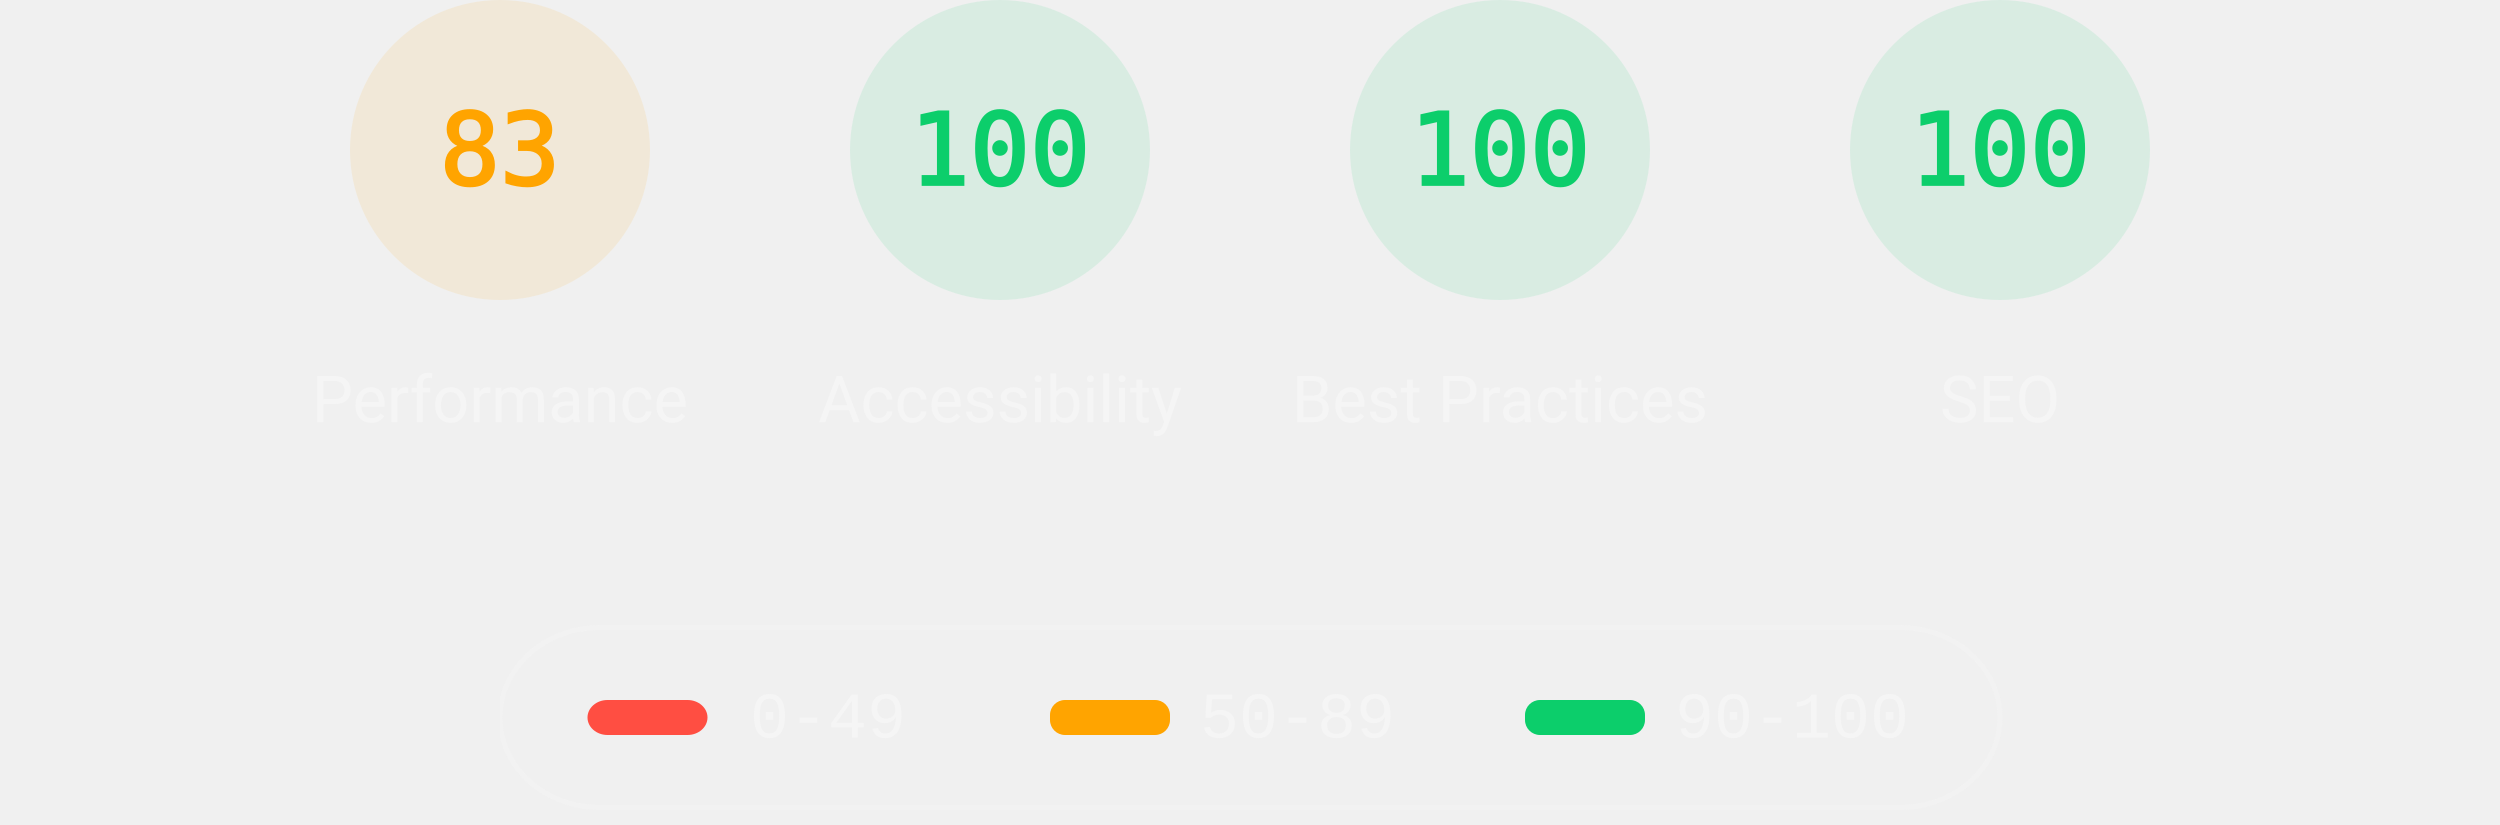
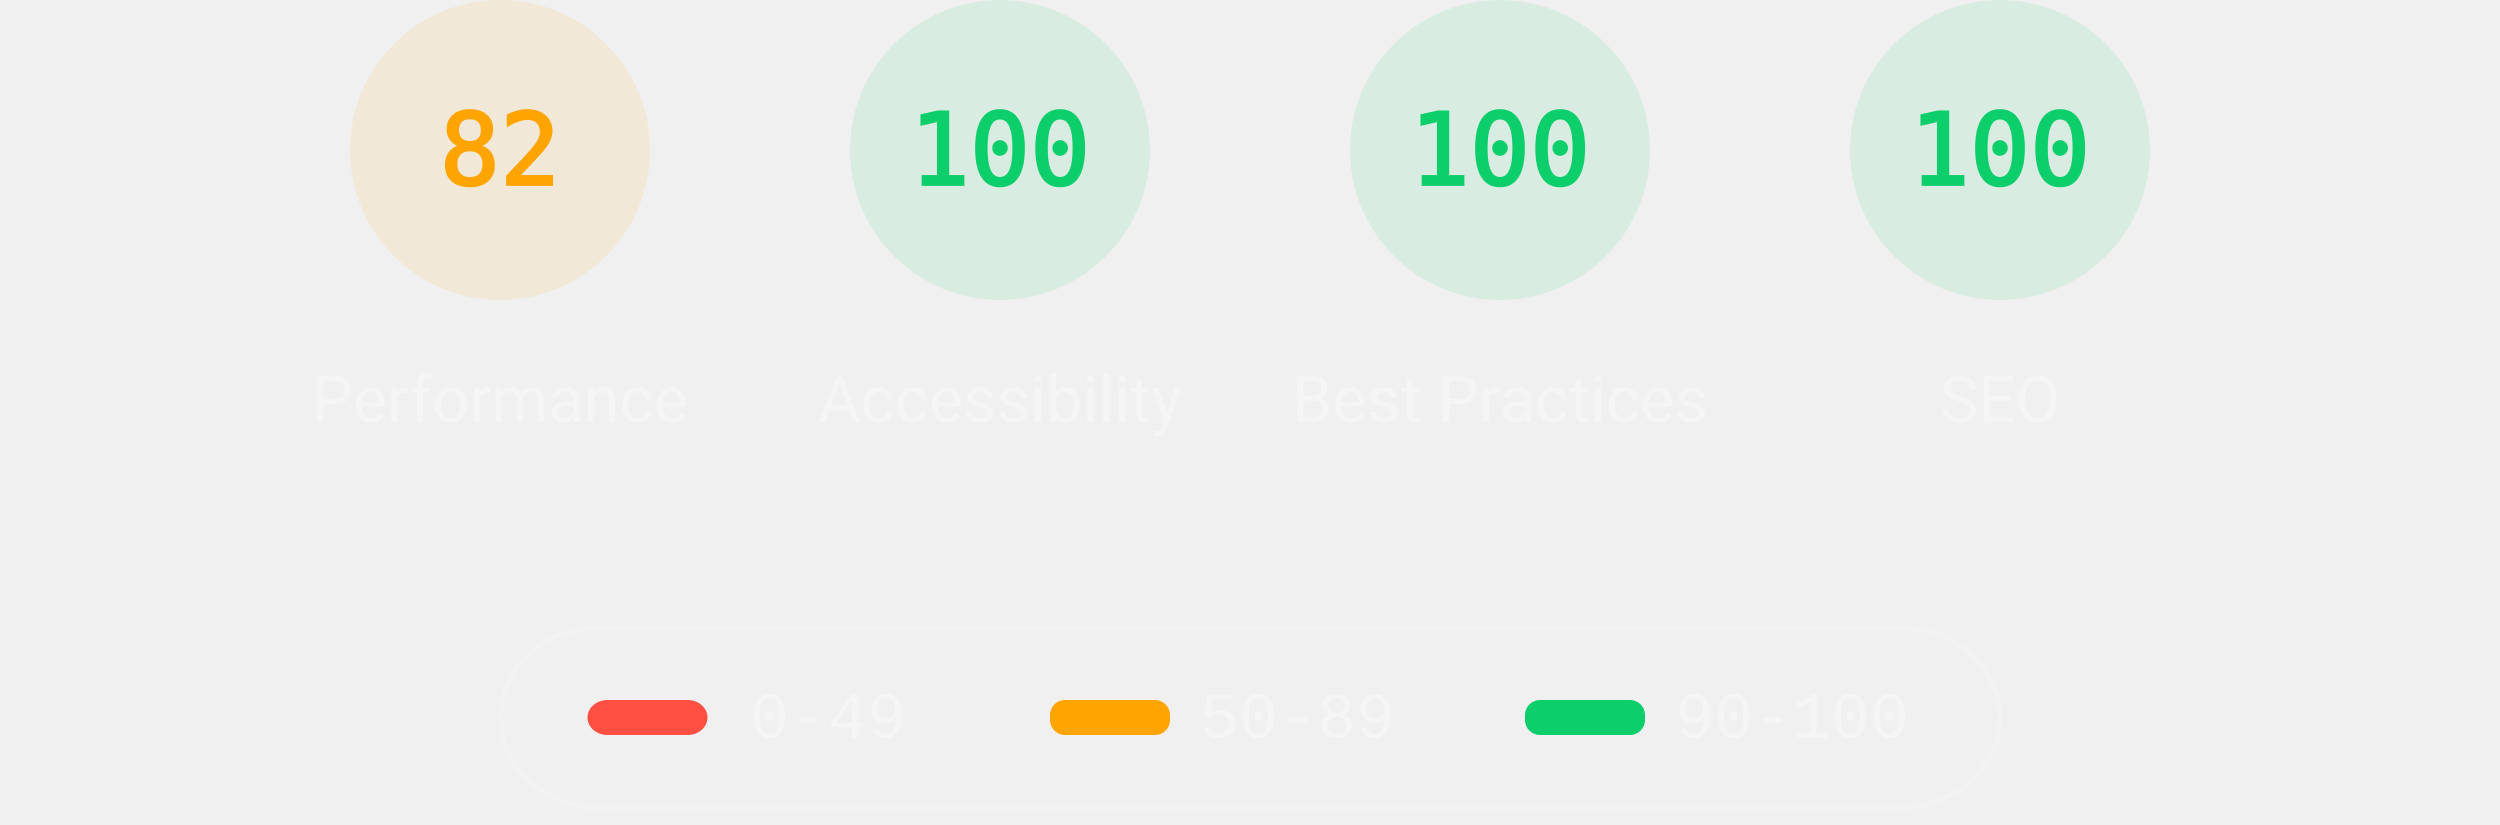
<svg xmlns="http://www.w3.org/2000/svg" class="theme--dark" fill="none" width="1000" height="330">
  <style>
			.gauge-base {
				opacity: 0.1
			}

			.gauge-arc {
				fill: none;
				animation-delay: 250ms;
				stroke-linecap: round;
				transform: rotate(-90deg);
				transform-origin: 100px 60px;
				animation: load-gauge 1s ease forwards
			}

			.guage-text {
				font-size: 40px;
				font-family: monospace;
				text-align: center
			}

			.guage-red {
				color: #ff4e42;
				fill: #ff4e42;
				stroke: #ff4e42
			}
			.guage-orange {
				color: #ffa400;
				fill: #ffa400;
				stroke: #ffa400
			}
			.guage-green {
				color: #0cce6b;
				fill: #0cce6b;
				stroke: #0cce6b
			}
			.theme--agnostic .guage-undefined {
				color: #5c5c5c;
				fill: #5c5c5c;
				stroke: #5c5c5c
			}
			.theme--light .guage-undefined {
				color: #1e1e1e;
				fill: #1e1e1e;
				stroke: #1e1e1e
			}
			.theme--dark .guage-undefined {
				color: #f5f5f5;
				fill: #f5f5f5;
				stroke: #f5f5f5
			}

			.guage-title {
				stroke: none;
				font-size: 26px;
				line-height: 26px;
				font-family: Roboto, Halvetica, Arial, sans-serif
			}
			.metric.guage-title {
				font-family: 'Courier New', Courier, monospace
			}
			.theme--agnostic .guage-title {
				color: #737373;
				fill: #737373
			}
			.theme--light .guage-title {
				color: #212121;
				fill: #212121
			}
			.theme--dark .guage-title {
				color: #f5f5f5;
				fill: #f5f5f5
			}

			@keyframes load-gauge {
				from {
					stroke-dasharray: 0 352.858
				}
			}
			.lh-gauge--pwa__disc {
				fill: #e0e0e0
			}
			.lh-gauge--pwa__logo {
				position: relative;
				fill: #b0b0b0
			}
			.lh-gauge--pwa__invisible {
				display: none
			}
			.lh-gauge--pwa__visible {
				display: inline
			}
			.guage-invisible {
				display: none
			}
			.lh-gauge--pwa__logo--primary-color {
				fill: #304ffe
			}
			.theme--agnostic .lh-gauge--pwa__logo--secondary-color {
				fill: #787878
			}
			.theme--light .lh-gauge--pwa__logo--secondary-color {
				fill: #3d3d3d
			}
			.theme--dark .lh-gauge--pwa__logo--secondary-color {
				fill: #d8b6b6
			}
			.theme--light #svg_2 {
				stroke: #00000022
			}
			.theme--agnostic #svg_2 {
				stroke: #616161
			}
			.theme--light #svg_2 {
				stroke: #00000022
			}
			.theme--dark #svg_2 {
				stroke: #f5f5f566
			}
		</style>
  <svg class="guage-div guage-perf guage-orange" viewBox="0 0 200 200" width="200" height="200" x="100" y="0">
    <circle class="gauge-base" r="56" cx="100" cy="60" stroke-width="8" />
-     <circle class="gauge-arc guage-arc-1" r="56" cx="100" cy="60" stroke-width="8" style="stroke-dasharray: 292.042, 351.858;" />
-     <text class="guage-text" x="100px" y="60px" alignment-baseline="central" dominant-baseline="central" text-anchor="middle">83</text>
+     <circle class="gauge-arc guage-arc-1" r="56" cx="100" cy="60" stroke-width="8" style="stroke-dasharray: 288.524, 351.858;" />
+     <text class="guage-text" x="100px" y="60px" alignment-baseline="central" dominant-baseline="central" text-anchor="middle">82</text>
    <text class="guage-title" x="100px" y="160px" alignment-baseline="central" dominant-baseline="central" text-anchor="middle">Performance</text>
  </svg>
  <svg class="guage-div guage-acc guage-green" viewBox="0 0 200 200" width="200" height="200" x="300" y="0">
    <circle class="gauge-base" r="56" cx="100" cy="60" stroke-width="8" />
    <circle class="gauge-arc guage-arc-2" r="56" cx="100" cy="60" stroke-width="8" style="stroke-dasharray: 351.858, 351.858;" />
    <text class="guage-text" x="100px" y="60px" alignment-baseline="central" dominant-baseline="central" text-anchor="middle">100</text>
    <text class="guage-title" x="100px" y="160px" alignment-baseline="central" dominant-baseline="central" text-anchor="middle">Accessibility</text>
  </svg>
  <svg class="guage-div guage-best guage-green" viewBox="0 0 200 200" width="200" height="200" x="500" y="0">
    <circle class="gauge-base" r="56" cx="100" cy="60" stroke-width="8" />
    <circle class="gauge-arc guage-arc-3" r="56" cx="100" cy="60" stroke-width="8" style="stroke-dasharray: 351.858, 351.858;" />
    <text class="guage-text" x="100px" y="60px" alignment-baseline="central" dominant-baseline="central" text-anchor="middle">100</text>
    <text class="guage-title" x="100px" y="160px" alignment-baseline="central" dominant-baseline="central" text-anchor="middle">Best Practices</text>
  </svg>
  <svg class="guage-div guage-seo guage-green" viewBox="0 0 200 200" width="200" height="200" x="700" y="0">
    <circle class="gauge-base" r="56" cx="100" cy="60" stroke-width="8" />
    <circle class="gauge-arc guage-arc-4" r="56" cx="100" cy="60" stroke-width="8" style="stroke-dasharray: 351.858, 351.858;" />
    <text class="guage-text" x="100px" y="60px" alignment-baseline="central" dominant-baseline="central" text-anchor="middle">100</text>
    <text class="guage-title" x="100px" y="160px" alignment-baseline="central" dominant-baseline="central" text-anchor="middle">SEO</text>
  </svg>
  <svg class="guage-div guage-pwa guage-invisible" viewBox="0 0 200 200" width="200" height="200" x="900" y="0">
    <svg viewBox="0 0 60 60" width="112" height="112" x="44" y="4">
      <defs>
        <linearGradient id="lh-gauge--pwa__check-circle__gradient-0" x1="50%" y1="0%" x2="50%" y2="100%">
          <stop stop-color="#00C852" offset="0%" />
          <stop stop-color="#009688" offset="100%" />
        </linearGradient>
        <linearGradient id="lh-gauge--pwa__installable__shadow-gradient-0" x1="76.056%" x2="24.111%" y1="82.995%" y2="24.735%">
          <stop stop-color="#A5D6A7" offset="0%" />
          <stop stop-color="#80CBC4" offset="100%" />
        </linearGradient>
        <linearGradient id="lh-gauge--pwa__fast-reliable__shadow-gradient-0" x1="76.056%" y1="82.995%" x2="25.678%" y2="26.493%">
          <stop stop-color="#64B5F6" offset="0%" />
          <stop stop-color="#2979FF" offset="100%" />
        </linearGradient>
        <g id="lh-gauge--pwa__fast-reliable-badge-0">
          <circle fill="#FFFFFF" cx="10" cy="10" r="10" />
          <path fill="#304FFE" d="M10 3.58l5.25 2.34v3.5c0 3.23-2.24 6.26-5.25 7-3.01-.74-5.25-3.77-5.25-7v-3.5L10 3.58zm-.47 10.74l2.76-4.83.03-.07c.04-.08 0-.24-.22-.24h-1.64l.47-3.26h-.47l-2.7 4.77c-.02.01.05-.1-.04.05-.09.16-.1.31.18.31h1.63l-.47 3.27h.47z" />
        </g>
        <g id="lh-gauge--pwa__installable-badge-0">
          <circle fill="#FFFFFF" cx="10" cy="10" r="10" />
          <path fill="#009688" d="M10 4.167A5.835 5.835 0 0 0 4.167 10 5.835 5.835 0 0 0 10 15.833 5.835 5.835 0 0 0 15.833 10 5.835 5.835 0 0 0 10 4.167zm2.917 6.416h-2.334v2.334H9.417v-2.334H7.083V9.417h2.334V7.083h1.166v2.334h2.334v1.166z" />
        </g>
      </defs>
      <g stroke="none" fill-rule="nonzero">
        <circle class="lh-gauge--pwa__disc" cx="30" cy="30" r="30" />
        <g class="lh-gauge--pwa__logo">
          <path d="M35.66 19.39l.7-1.75h2L37.4 15 38.6 12l3.4 9h-2.51l-.58-1.61z" />
          <path d="M33.52 21l3.65-9h-2.42l-2.5 5.82L30.5 12h-1.86l-1.9 5.82-1.35-2.65-1.21 3.72L25.4 21h2.38l1.72-5.2 1.64 5.2z" />
          <path fill-rule="nonzero" d="M20.3 17.91h1.48c.45 0 .85-.05 1.2-.15l.39-1.18 1.07-3.3a2.64 2.64 0 0 0-.28-.37c-.55-.6-1.36-.91-2.42-.91H18v9h2.3V17.9zm1.96-3.84c.22.22.33.5.33.87 0 .36-.1.65-.29.87-.2.23-.59.35-1.15.35h-.86v-2.41h.87c.52 0 .89.1 1.1.32z" />
        </g>
        <rect class="lh-gauge--pwa__component lh-gauge--pwa__na-line lh-gauge--pwa__invisible" fill="#FFFFFF" x="20" y="32" width="20" height="4" rx="2" />
        <g class="lh-gauge--pwa__component lh-gauge--pwa__fast-reliable-badge lh-gauge--pwa__invisible" transform="translate(20, 29)">
          <path fill="url(#lh-gauge--pwa__fast-reliable__shadow-gradient-0)" d="M33.63 19.49A30 30 0 0 1 16.2 30.36L3 17.14 17.14 3l16.49 16.49z" />
          <use href="#lh-gauge--pwa__fast-reliable-badge-0" />
        </g>
        <g class="lh-gauge--pwa__component lh-gauge--pwa__installable-badge lh-gauge--pwa__invisible" transform="translate(20, 29)">
          <path fill="url(#lh-gauge--pwa__installable__shadow-gradient-0)" d="M33.629 19.487c-4.272 5.453-10.391 9.39-17.415 10.869L3 17.142 17.142 3 33.63 19.487z" />
          <use href="#lh-gauge--pwa__installable-badge-0" />
        </g>
        <g class="lh-gauge--pwa__component lh-gauge--pwa__fast-reliable-installable-badges lh-gauge--pwa__invisible">
          <g transform="translate(8, 29)">
            <path fill="url(#lh-gauge--pwa__fast-reliable__shadow-gradient-0)" d="M16.321 30.463L3 17.143 17.142 3l22.365 22.365A29.864 29.864 0 0 1 22 31c-1.942 0-3.84-.184-5.679-.537z" />
            <use href="#lh-gauge--pwa__fast-reliable-badge-0" />
          </g>
          <g transform="translate(32, 29)">
            <path fill="url(#lh-gauge--pwa__installable__shadow-gradient-0)" d="M25.982 11.84a30.107 30.107 0 0 1-13.08 15.203L3 17.143 17.142 3l8.84 8.84z" />
            <use href="#lh-gauge--pwa__installable-badge-0" />
          </g>
        </g>
        <g class="lh-gauge--pwa__component lh-gauge--pwa__check-circle lh-gauge--pwa__invisible" transform="translate(18, 28)">
          <circle fill="#FFFFFF" cx="12" cy="12" r="12" />
          <path fill="url(#lh-gauge--pwa__check-circle__gradient-0)" d="M12 2a10 10 0 1 0 0 20 10 10 0 0 0 0-20zm-2 15l-5-5 1.41-1.41L10 14.17l7.59-7.59L19 8l-9 9z" />
        </g>
      </g>
    </svg>
    <text class="guage-title" y="160px" alignment-baseline="central" dominant-baseline="central" text-anchor="middle">
      <tspan x="100px" dy="-6px">Progressive</tspan>
      <tspan x="100px" dy="30px">Web App</tspan>
    </text>
  </svg>
  <svg width="604" height="76" x="200" y="250">
    <g>
      <rect fill="none" id="canvas_background" height="80" width="604" y="-1" x="-1" />
      <g display="none" overflow="visible" y="0" x="0" height="100%" width="100%" id="canvasGrid">
        <rect fill="url(#gridpattern)" stroke-width="0" y="0" x="0" height="100%" width="100%" />
      </g>
    </g>
    <g>
      <rect fill-opacity="0" stroke-width="2" rx="40" id="svg_2" height="72" width="600" y="1" x="0" fill="#000000" />
      <rect stroke="#000" rx="8" id="svg_3" height="14" width="48" y="30" x="35" stroke-opacity="null" stroke-width="0" fill="#ff4e42" />
      <rect stroke="#000" rx="6" id="svg_4" height="14" width="48" y="30" x="220" stroke-opacity="null" stroke-width="0" fill="#ffa400" />
      <rect stroke="#000" rx="6" id="svg_5" height="14" width="48" y="30" x="410" stroke-opacity="null" stroke-width="0" fill="#0cce6b" />
      <text class="metric guage-title" xml:space="preserve" text-anchor="start" font-size="26" id="svg_6" y="45" x="100" stroke-opacity="null" stroke-width="0" stroke="#000">0-49</text>
      <text class="metric guage-title" xml:space="preserve" text-anchor="start" font-size="26" id="svg_7" y="45" x="280" stroke-opacity="null" stroke-width="0" stroke="#000">50-89</text>
      <text class="metric guage-title" xml:space="preserve" text-anchor="start" font-size="26" id="svg_8" y="45" x="470" stroke-opacity="null" stroke-width="0" stroke="#000">90-100</text>
    </g>
  </svg>
</svg>
